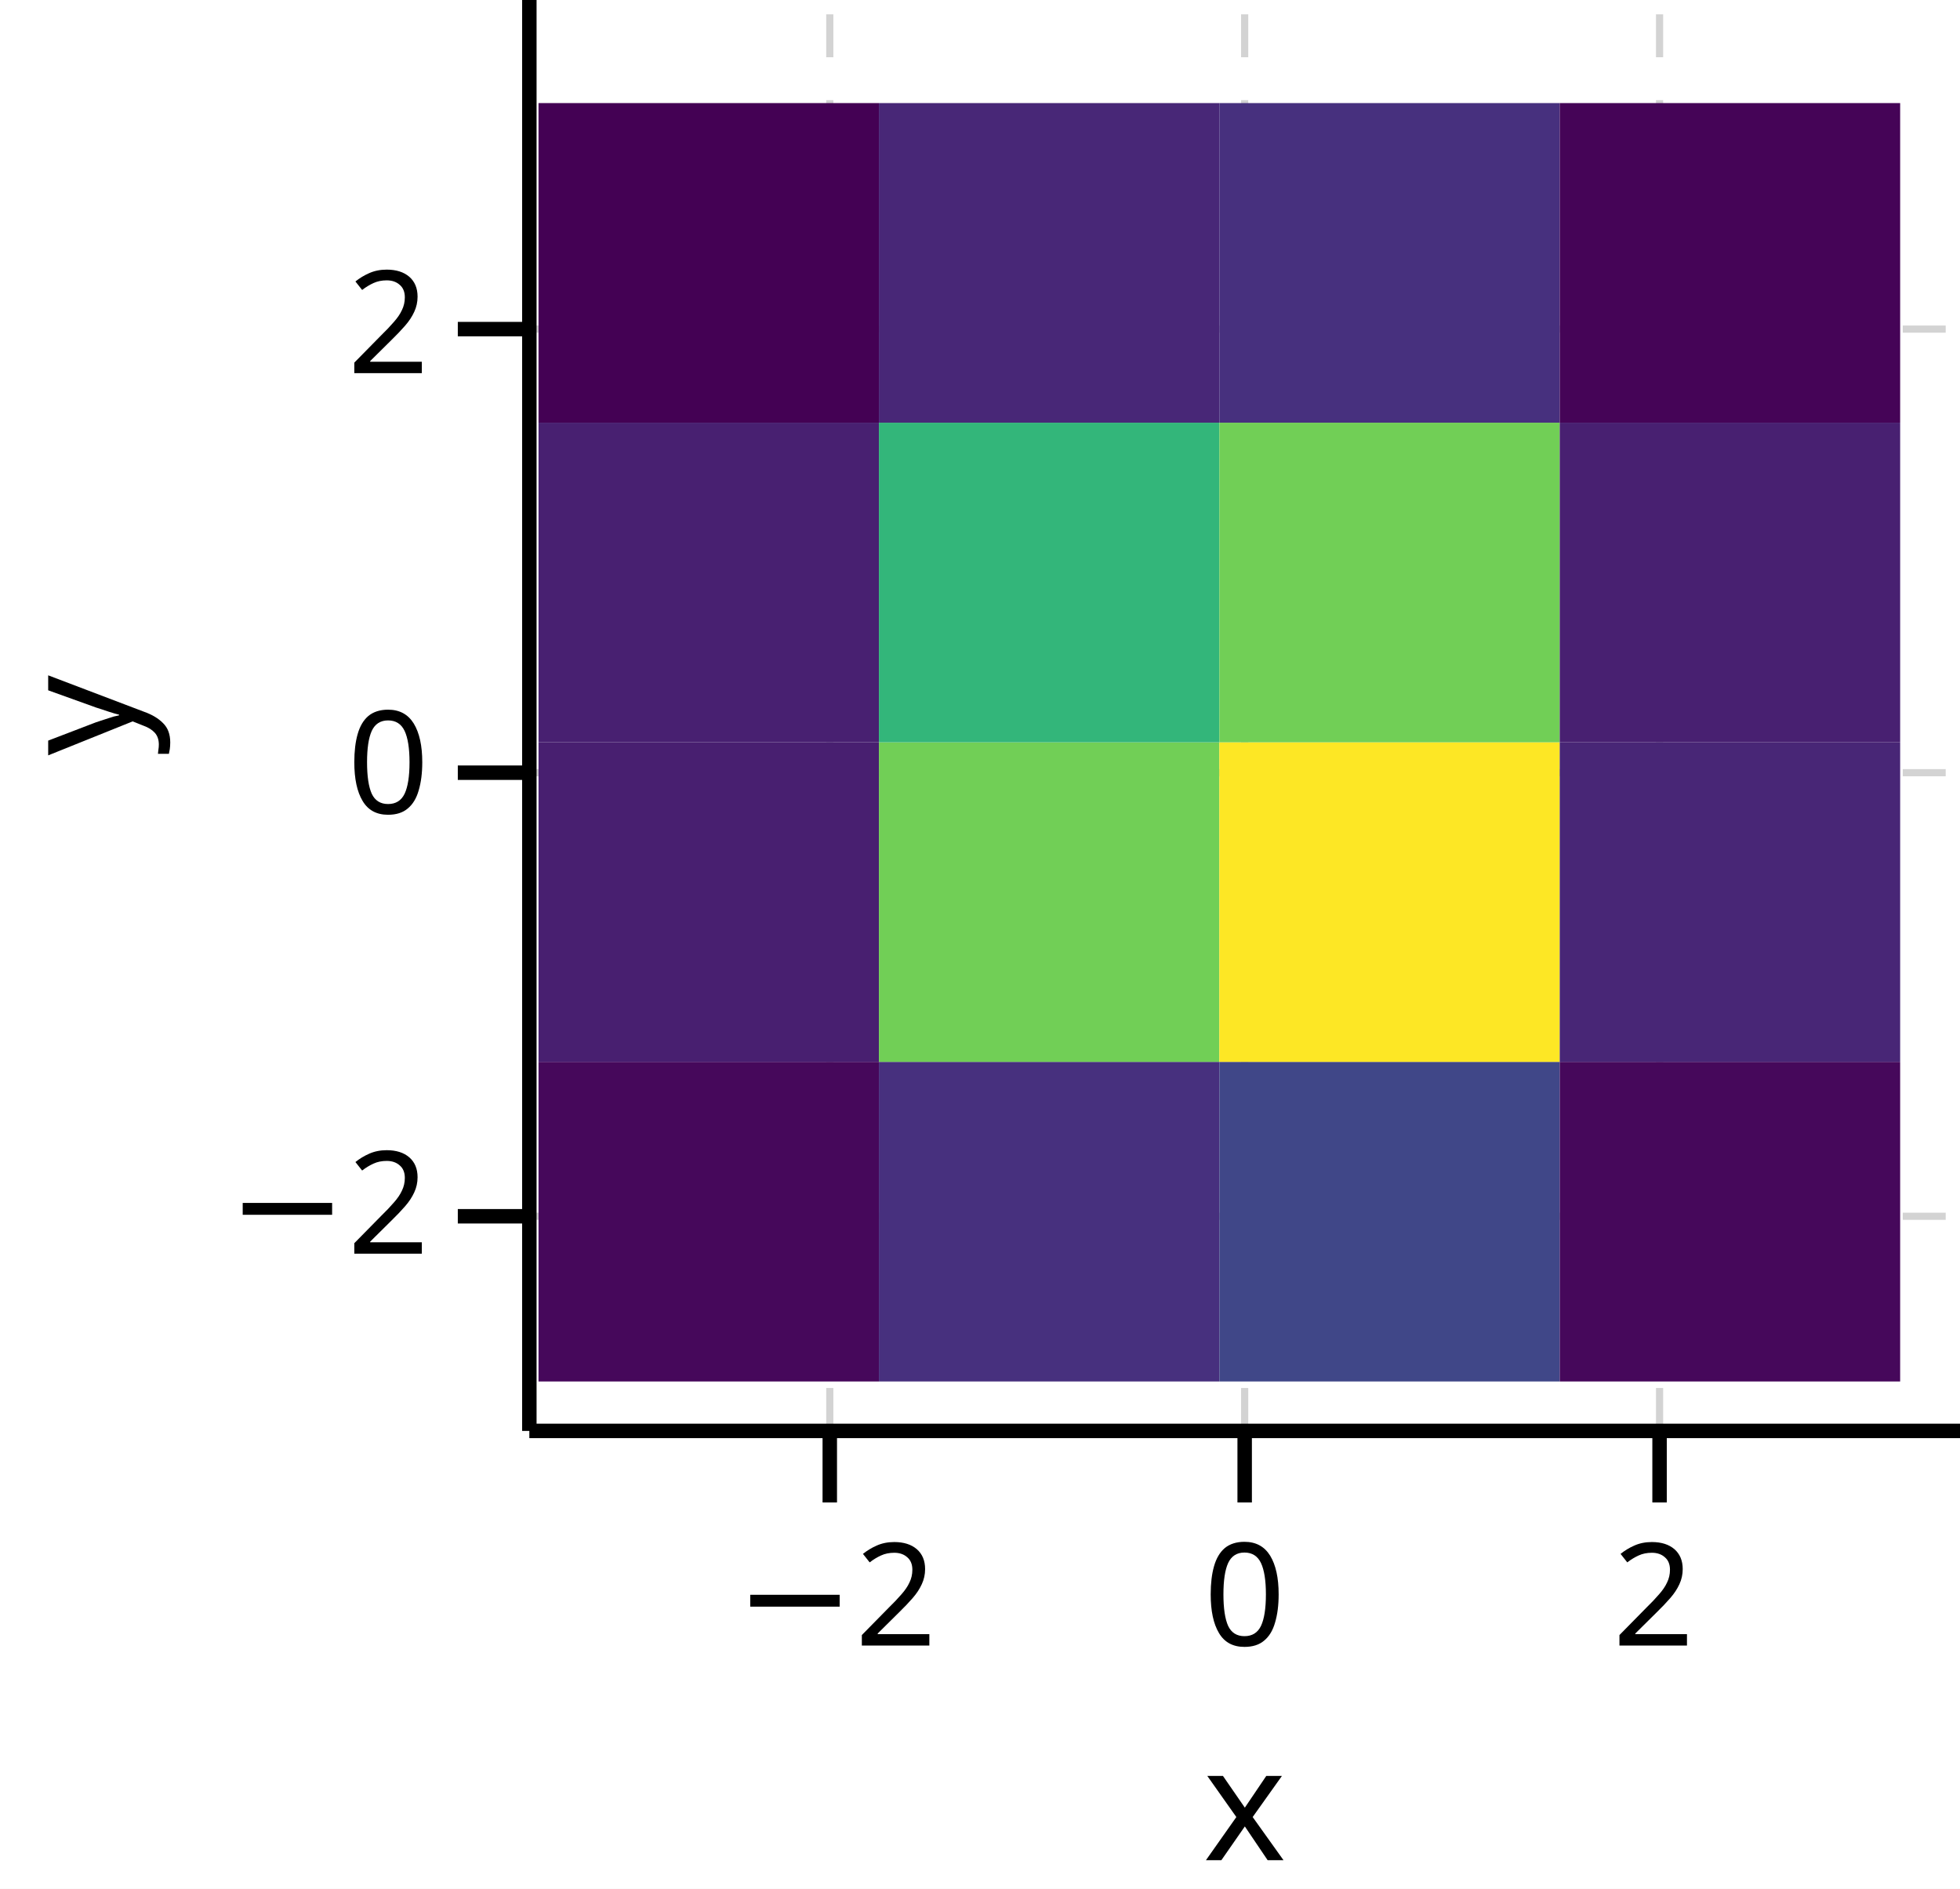
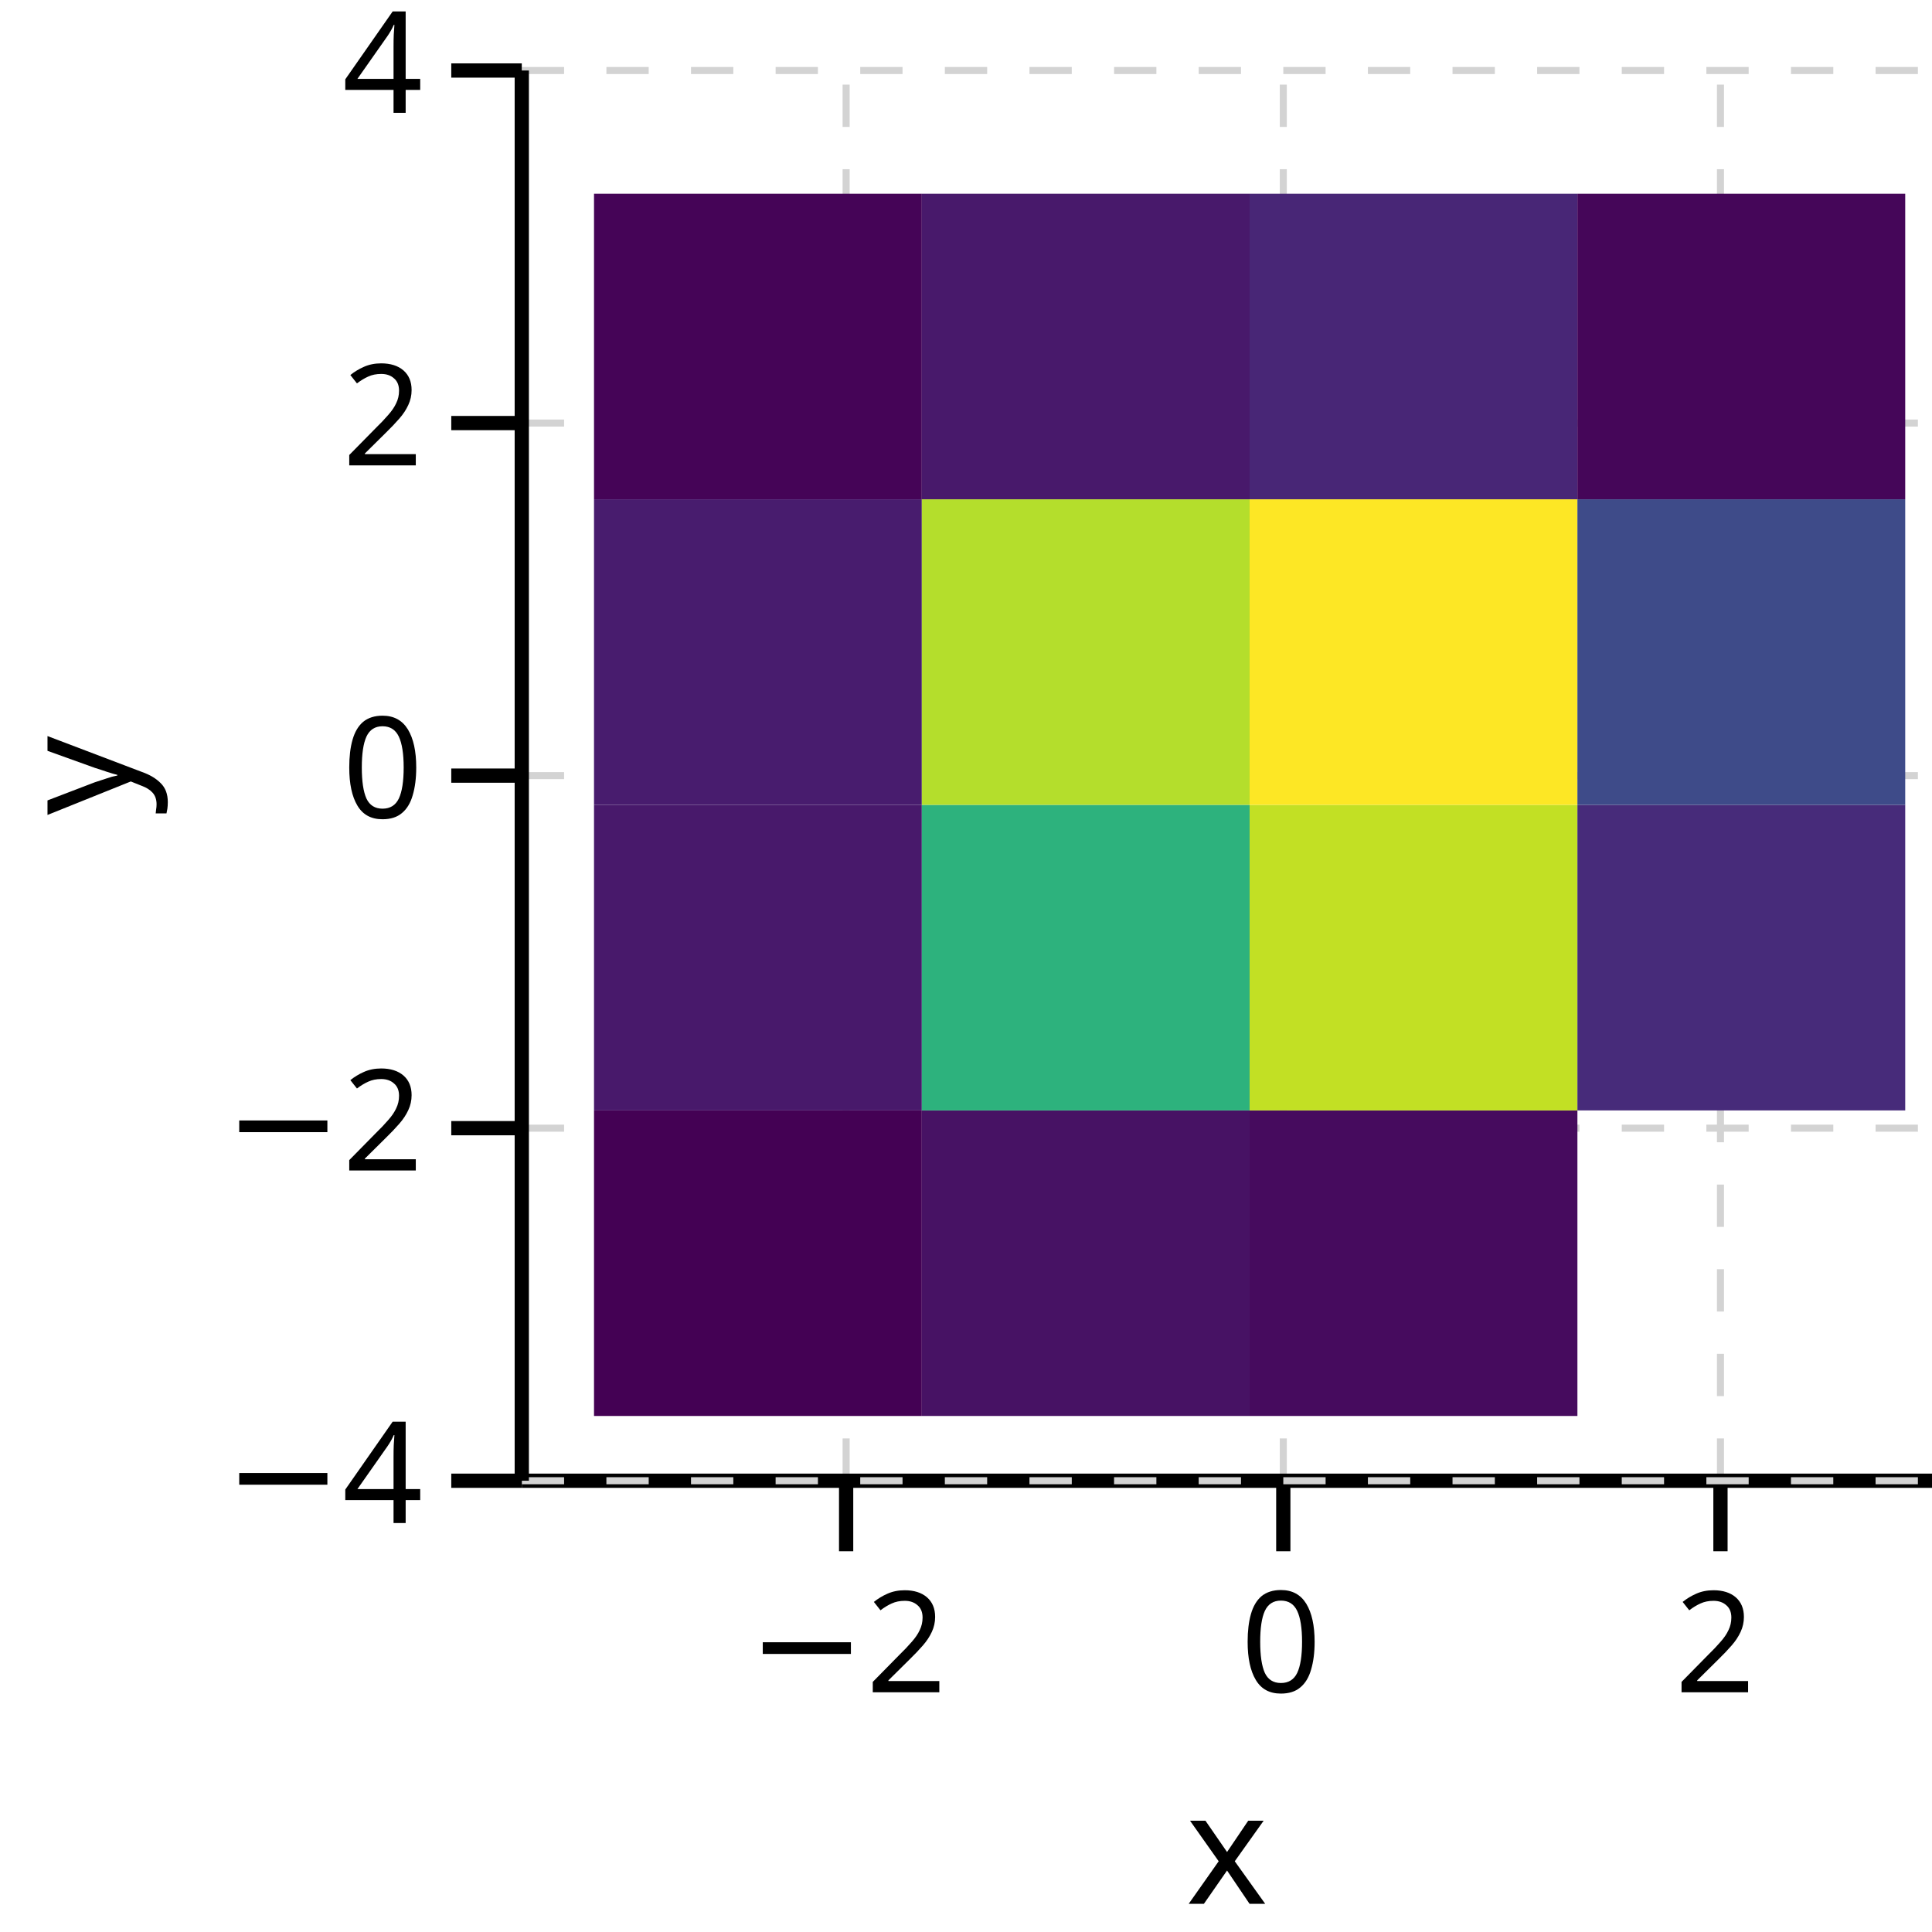
- <svg xmlns="http://www.w3.org/2000/svg" version="1.1" class="marks" width="137" height="132" viewBox="0 0 137 132">
-   <rect width="137" height="132" fill="white" />
-   <g fill="none" stroke-miterlimit="10" transform="translate(37,0)">
+ <svg xmlns="http://www.w3.org/2000/svg" version="1.1" class="marks" width="137" height="137" viewBox="0 0 137 137">
+   <rect width="137" height="137" fill="white" />
+   <g fill="none" stroke-miterlimit="10" transform="translate(37,5)">
    <g class="mark-group role-frame root" role="graphics-object" aria-roledescription="group mark container">
      <g transform="translate(0,0)">
        <path class="background" aria-hidden="true" d="M0,0h100v100h-100Z" />
        <g>
-           <g class="mark-group role-axis" role="graphics-symbol" aria-roledescription="axis" aria-label="X-axis titled 'x' for a linear scale with values from −4 to 4">
+           <g class="mark-group role-axis" role="graphics-symbol" aria-roledescription="axis" aria-label="X-axis titled 'x' for a linear scale with values from −4 to 3">
            <g transform="translate(0,100)">
              <path class="background" aria-hidden="true" d="M0,0h0v0h0Z" pointer-events="none" />
              <g>
                <g class="mark-rule role-axis-grid" pointer-events="none">
-                   <line transform="translate(21,0)" x2="0" y2="-100" stroke="lightgray" stroke-width="0.5" stroke-dasharray="3" opacity="1" />
-                   <line transform="translate(50,0)" x2="0" y2="-100" stroke="lightgray" stroke-width="0.5" stroke-dasharray="3" opacity="1" />
-                   <line transform="translate(79,0)" x2="0" y2="-100" stroke="lightgray" stroke-width="0.5" stroke-dasharray="3" opacity="1" />
+                   <line transform="translate(23,0)" x2="0" y2="-100" stroke="lightgray" stroke-width="0.5" stroke-dasharray="3" opacity="1" />
+                   <line transform="translate(54,0)" x2="0" y2="-100" stroke="lightgray" stroke-width="0.5" stroke-dasharray="3" opacity="1" />
+                   <line transform="translate(85,0)" x2="0" y2="-100" stroke="lightgray" stroke-width="0.5" stroke-dasharray="3" opacity="1" />
                </g>
                <g class="mark-rule role-axis-tick" pointer-events="none">
-                   <line transform="translate(21,0)" x2="0" y2="5" stroke="black" stroke-width="1.01" opacity="1" />
-                   <line transform="translate(50,0)" x2="0" y2="5" stroke="black" stroke-width="1.01" opacity="1" />
-                   <line transform="translate(79,0)" x2="0" y2="5" stroke="black" stroke-width="1.01" opacity="1" />
+                   <line transform="translate(23,0)" x2="0" y2="5" stroke="black" stroke-width="1.01" opacity="1" />
+                   <line transform="translate(54,0)" x2="0" y2="5" stroke="black" stroke-width="1.01" opacity="1" />
+                   <line transform="translate(85,0)" x2="0" y2="5" stroke="black" stroke-width="1.01" opacity="1" />
                </g>
                <g class="mark-text role-axis-label" pointer-events="none">
-                   <text text-anchor="middle" transform="translate(21.42857,15)" font-family="sans-serif" font-size="10px" font-style="normal" font-weight="400" fill="black" opacity="1">−2</text>
-                   <text text-anchor="middle" transform="translate(50,15)" font-family="sans-serif" font-size="10px" font-style="normal" font-weight="400" fill="black" opacity="1">0</text>
-                   <text text-anchor="middle" transform="translate(78.57143,15)" font-family="sans-serif" font-size="10px" font-style="normal" font-weight="400" fill="black" opacity="1">2</text>
+                   <text text-anchor="middle" transform="translate(23.07692,15)" font-family="sans-serif" font-size="10px" font-style="normal" font-weight="400" fill="black" opacity="1">−2</text>
+                   <text text-anchor="middle" transform="translate(53.84615,15)" font-family="sans-serif" font-size="10px" font-style="normal" font-weight="400" fill="black" opacity="1">0</text>
+                   <text text-anchor="middle" transform="translate(84.61538,15)" font-family="sans-serif" font-size="10px" font-style="normal" font-weight="400" fill="black" opacity="1">2</text>
                </g>
                <g class="mark-rule role-axis-domain" pointer-events="none">
                  <line transform="translate(0,0)" x2="100" y2="0" stroke="black" stroke-width="1.01" opacity="1" />
                </g>
                <g class="mark-text role-axis-title" pointer-events="none">
                  <text text-anchor="middle" transform="translate(50,30)" font-family="sans-serif" font-size="11px" font-style="normal" font-weight="400" fill="black" opacity="1">x</text>
                </g>
              </g>
              <path class="foreground" aria-hidden="true" d="" pointer-events="none" display="none" />
            </g>
          </g>
-           <g class="mark-group role-axis" role="graphics-symbol" aria-roledescription="axis" aria-label="Y-axis titled 'y' for a linear scale with values from −3 to 4">
+           <g class="mark-group role-axis" role="graphics-symbol" aria-roledescription="axis" aria-label="Y-axis titled 'y' for a linear scale with values from −4 to 4">
            <g transform="translate(0,0)">
              <path class="background" aria-hidden="true" d="M0,0h0v0h0Z" pointer-events="none" />
              <g>
                <g class="mark-rule role-axis-grid" pointer-events="none">
-                   <line transform="translate(0,85)" x2="100" y2="0" stroke="lightgray" stroke-width="0.5" stroke-dasharray="3" opacity="1" />
-                   <line transform="translate(0,54)" x2="100" y2="0" stroke="lightgray" stroke-width="0.5" stroke-dasharray="3" opacity="1" />
-                   <line transform="translate(0,23)" x2="100" y2="0" stroke="lightgray" stroke-width="0.5" stroke-dasharray="3" opacity="1" />
+                   <line transform="translate(0,100)" x2="100" y2="0" stroke="lightgray" stroke-width="0.5" stroke-dasharray="3" opacity="1" />
+                   <line transform="translate(0,75)" x2="100" y2="0" stroke="lightgray" stroke-width="0.5" stroke-dasharray="3" opacity="1" />
+                   <line transform="translate(0,50)" x2="100" y2="0" stroke="lightgray" stroke-width="0.5" stroke-dasharray="3" opacity="1" />
+                   <line transform="translate(0,25)" x2="100" y2="0" stroke="lightgray" stroke-width="0.5" stroke-dasharray="3" opacity="1" />
+                   <line transform="translate(0,0)" x2="100" y2="0" stroke="lightgray" stroke-width="0.5" stroke-dasharray="3" opacity="1" />
                </g>
                <g class="mark-rule role-axis-tick" pointer-events="none">
-                   <line transform="translate(0,85)" x2="-5" y2="0" stroke="black" stroke-width="1.01" opacity="1" />
-                   <line transform="translate(0,54)" x2="-5" y2="0" stroke="black" stroke-width="1.01" opacity="1" />
-                   <line transform="translate(0,23)" x2="-5" y2="0" stroke="black" stroke-width="1.01" opacity="1" />
+                   <line transform="translate(0,100)" x2="-5" y2="0" stroke="black" stroke-width="1.01" opacity="1" />
+                   <line transform="translate(0,75)" x2="-5" y2="0" stroke="black" stroke-width="1.01" opacity="1" />
+                   <line transform="translate(0,50)" x2="-5" y2="0" stroke="black" stroke-width="1.01" opacity="1" />
+                   <line transform="translate(0,25)" x2="-5" y2="0" stroke="black" stroke-width="1.01" opacity="1" />
+                   <line transform="translate(0,0)" x2="-5" y2="0" stroke="black" stroke-width="1.01" opacity="1" />
                </g>
                <g class="mark-text role-axis-label" pointer-events="none">
-                   <text text-anchor="end" transform="translate(-7,87.61538)" font-family="sans-serif" font-size="10px" font-style="normal" font-weight="400" fill="black" opacity="1">−2</text>
-                   <text text-anchor="end" transform="translate(-7,56.84615)" font-family="sans-serif" font-size="10px" font-style="normal" font-weight="400" fill="black" opacity="1">0</text>
-                   <text text-anchor="end" transform="translate(-7,26.07692)" font-family="sans-serif" font-size="10px" font-style="normal" font-weight="400" fill="black" opacity="1">2</text>
+                   <text text-anchor="end" transform="translate(-7,103)" font-family="sans-serif" font-size="10px" font-style="normal" font-weight="400" fill="black" opacity="1">−4</text>
+                   <text text-anchor="end" transform="translate(-7,78)" font-family="sans-serif" font-size="10px" font-style="normal" font-weight="400" fill="black" opacity="1">−2</text>
+                   <text text-anchor="end" transform="translate(-7,53)" font-family="sans-serif" font-size="10px" font-style="normal" font-weight="400" fill="black" opacity="1">0</text>
+                   <text text-anchor="end" transform="translate(-7,28)" font-family="sans-serif" font-size="10px" font-style="normal" font-weight="400" fill="black" opacity="1">2</text>
+                   <text text-anchor="end" transform="translate(-7,3)" font-family="sans-serif" font-size="10px" font-style="normal" font-weight="400" fill="black" opacity="1">4</text>
                </g>
                <g class="mark-rule role-axis-domain" pointer-events="none">
                  <line transform="translate(0,100)" x2="0" y2="-100" stroke="black" stroke-width="1.01" opacity="1" />
                </g>
                <g class="mark-text role-axis-title" pointer-events="none">
                  <text text-anchor="middle" transform="translate(-25.74121,50) rotate(-90) translate(0,-2)" font-family="sans-serif" font-size="11px" font-style="normal" font-weight="400" fill="black" opacity="1">y</text>
                </g>
              </g>
              <path class="foreground" aria-hidden="true" d="" pointer-events="none" display="none" />
            </g>
          </g>
          <g class="mark-group role-scope" clip-path="url(#clip1)" role="graphics-object" aria-roledescription="group mark container">
            <g transform="translate(0,0)">
              <path class="background" aria-hidden="true" d="M0,0h0v0h0Z" />
              <g>
                <g class="mark-rect role-mark" role="graphics-symbol" aria-roledescription="rect mark container">
-                   <path d="M0.64,74.21h23.794v22.335h-23.794Z" fill="rgb(70, 8, 91)" opacity="1" />
-                   <path d="M24.434,74.21h23.794v22.335h-23.794Z" fill="rgb(71, 48, 126)" opacity="1" />
-                   <path d="M48.229,74.21h23.794v22.335h-23.794Z" fill="rgb(64, 71, 136)" opacity="1" />
-                   <path d="M72.023,74.21h23.794v22.335h-23.794Z" fill="rgb(70, 8, 91)" opacity="1" />
-                   <path d="M0.64,51.875h23.794v22.335h-23.794Z" fill="rgb(72, 31, 112)" opacity="1" />
-                   <path d="M24.434,51.875h23.794v22.335h-23.794Z" fill="rgb(113, 207, 86)" opacity="1" />
-                   <path d="M48.229,51.875h23.794v22.335h-23.794Z" fill="rgb(253, 231, 37)" opacity="1" />
-                   <path d="M72.023,51.875h23.794v22.335h-23.794Z" fill="rgb(72, 38, 118)" opacity="1" />
-                   <path d="M0.64,29.54h23.794v22.335h-23.794Z" fill="rgb(72, 32, 113)" opacity="1" />
-                   <path d="M24.434,29.54h23.794v22.335h-23.794Z" fill="rgb(51, 182, 122)" opacity="1" />
-                   <path d="M48.229,29.54h23.794v22.335h-23.794Z" fill="rgb(113, 207, 86)" opacity="1" />
-                   <path d="M72.023,29.54h23.794v22.335h-23.794Z" fill="rgb(72, 32, 113)" opacity="1" />
-                   <path d="M0.64,7.204h23.794v22.335h-23.794Z" fill="rgb(68, 1, 84)" opacity="1" />
-                   <path d="M24.434,7.204h23.794v22.335h-23.794Z" fill="rgb(72, 39, 119)" opacity="1" />
-                   <path d="M48.229,7.204h23.794v22.335h-23.794Z" fill="rgb(71, 48, 126)" opacity="1" />
-                   <path d="M72.023,7.204h23.794v22.335h-23.794Z" fill="rgb(69, 4, 87)" opacity="1" />
+                   <path d="M5.122,73.74h23.245v21.668h-23.245Z" fill="rgb(68, 1, 84)" opacity="1" />
+                   <path d="M28.367,73.74h23.245v21.668h-23.245Z" fill="rgb(71, 18, 100)" opacity="1" />
+                   <path d="M51.611,73.74h23.245v21.668h-23.245Z" fill="rgb(70, 11, 94)" opacity="1" />
+                   <path d="M5.122,52.073h23.245v21.668h-23.245Z" fill="rgb(72, 25, 107)" opacity="1" />
+                   <path d="M28.367,52.073h23.245v21.668h-23.245Z" fill="rgb(45, 178, 125)" opacity="1" />
+                   <path d="M51.611,52.073h23.245v21.668h-23.245Z" fill="rgb(194, 224, 36)" opacity="1" />
+                   <path d="M74.856,52.073h23.245v21.668h-23.245Z" fill="rgb(71, 43, 122)" opacity="1" />
+                   <path d="M5.122,30.405h23.245v21.668h-23.245Z" fill="rgb(72, 28, 110)" opacity="1" />
+                   <path d="M28.367,30.405h23.245v21.668h-23.245Z" fill="rgb(180, 222, 44)" opacity="1" />
+                   <path d="M51.611,30.405h23.245v21.668h-23.245Z" fill="rgb(253, 231, 37)" opacity="1" />
+                   <path d="M74.856,30.405h23.245v21.668h-23.245Z" fill="rgb(62, 75, 137)" opacity="1" />
+                   <path d="M5.122,8.737h23.245v21.668h-23.245Z" fill="rgb(69, 4, 87)" opacity="1" />
+                   <path d="M28.367,8.737h23.245v21.668h-23.245Z" fill="rgb(72, 25, 107)" opacity="1" />
+                   <path d="M51.611,8.737h23.245v21.668h-23.245Z" fill="rgb(72, 38, 118)" opacity="1" />
+                   <path d="M74.856,8.737h23.245v21.668h-23.245Z" fill="rgb(69, 6, 89)" opacity="1" />
                </g>
              </g>
              <path class="foreground" aria-hidden="true" d="" display="none" />
            </g>
          </g>
        </g>
        <path class="foreground" aria-hidden="true" d="" display="none" />
      </g>
    </g>
  </g>
  <defs>
    <clipPath id="clip1">
      <rect x="0" y="0" width="100" height="100" />
    </clipPath>
  </defs>
</svg>
